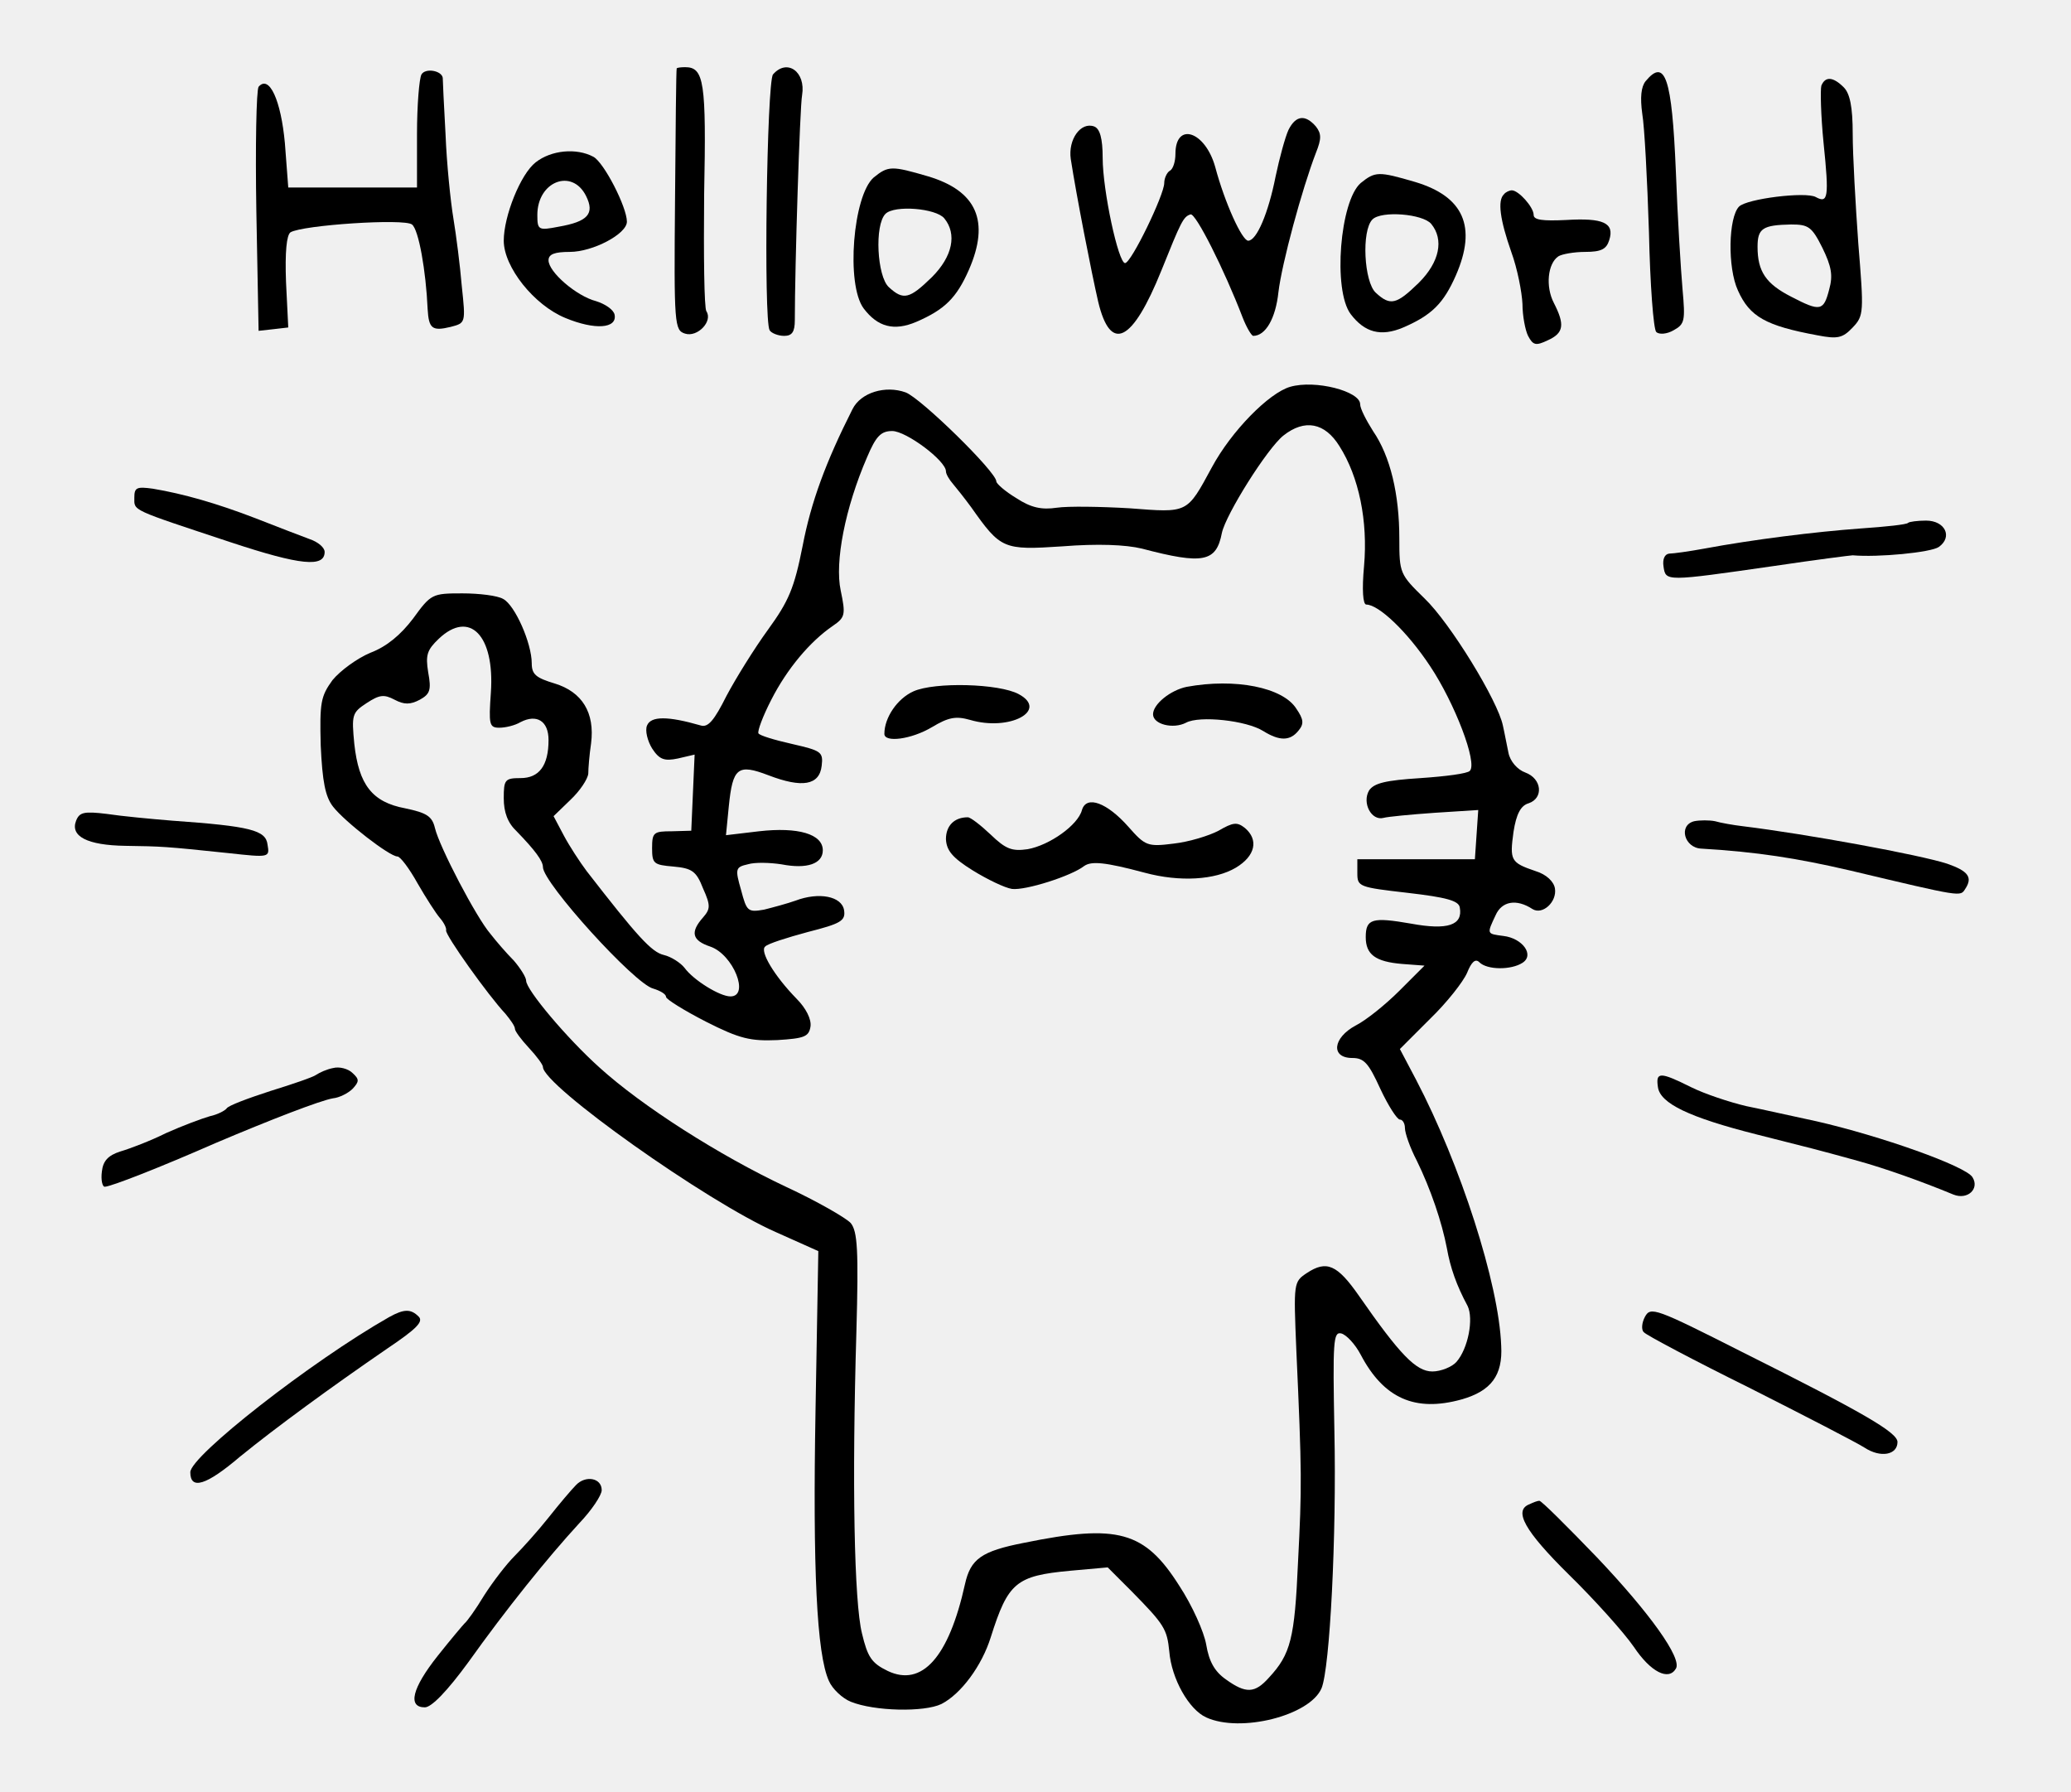
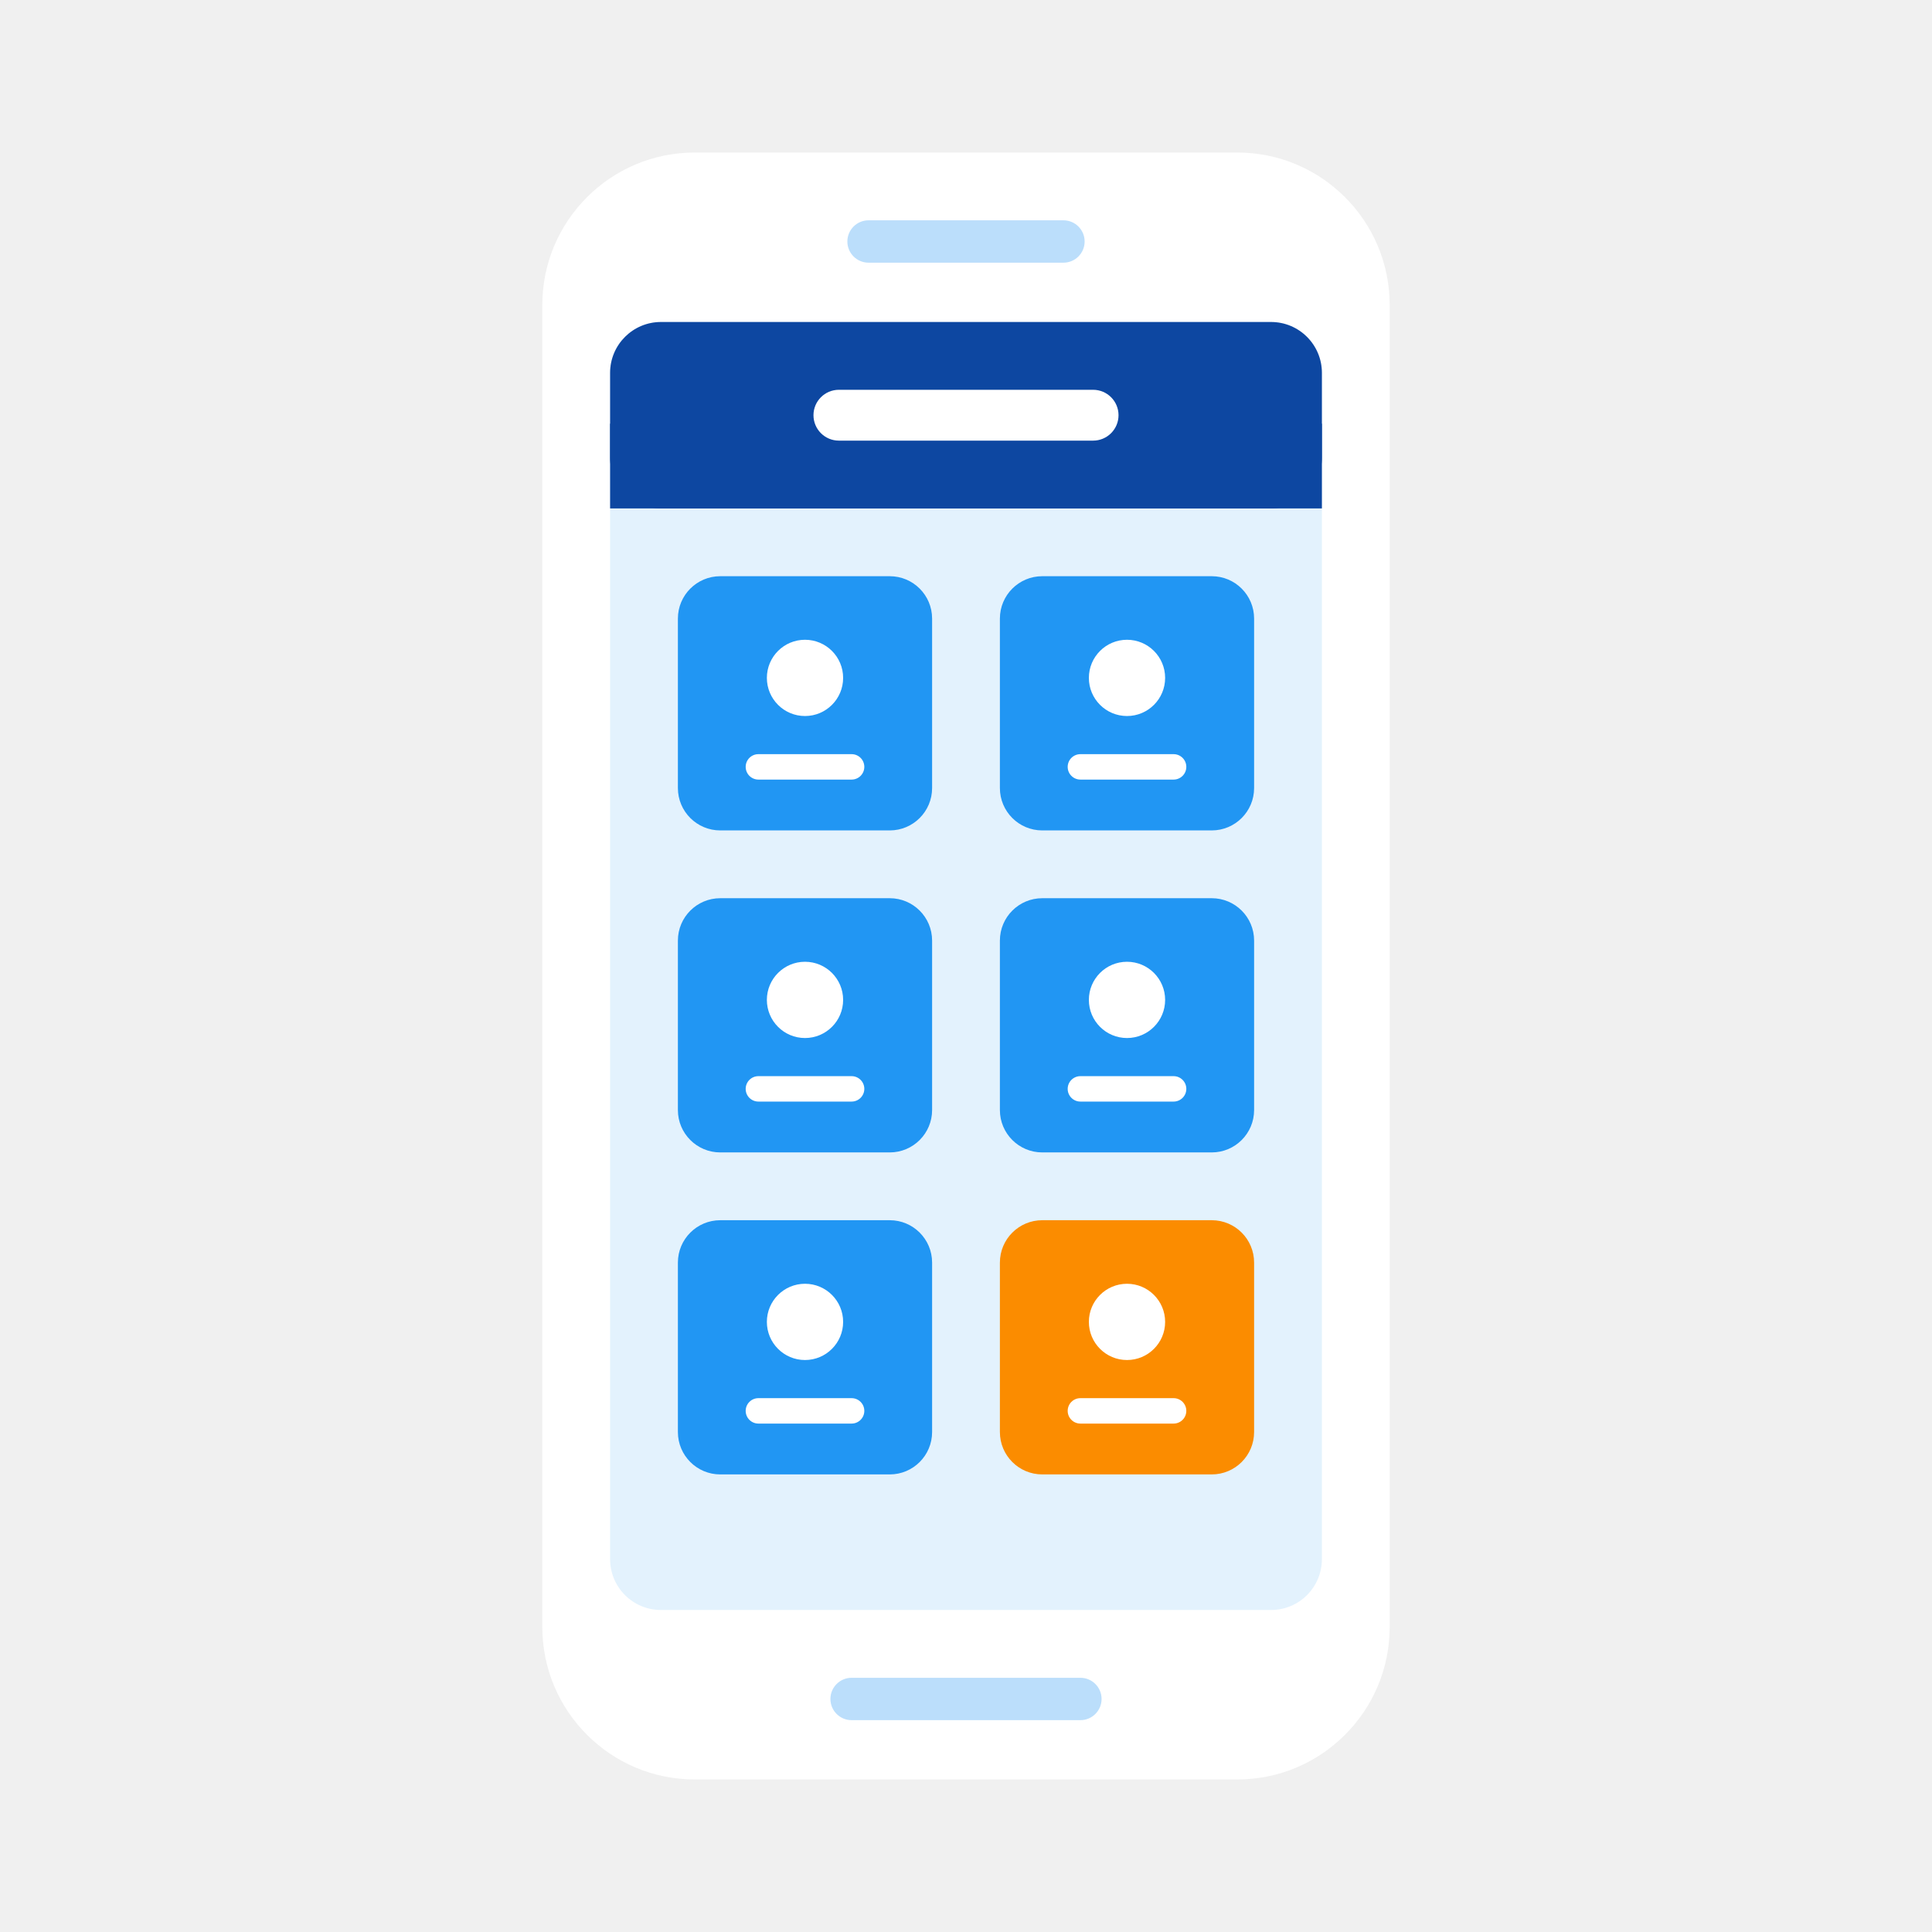
- <svg xmlns="http://www.w3.org/2000/svg" version="1.0" width="370pt" height="320pt" viewBox="0 0 370 320" preserveAspectRatio="xMidYMid meet">
-   <g transform="translate(0,320) scale(0.1,-0.1)" fill="#000000" stroke="none">
-     <path d="M753 3067 c-4 -7 -8 -55 -8 -107 l0 -95 -115 0 -115 0 -6 79 c-7 77 -28 123 -47 101 -4 -6 -6 -106 -4 -223 l4 -213 27 3 26 3 -4 81 c-2 54 1 84 8 89 22 13 203 25 217 14 12 -9 25 -83 28 -151 2 -35 8 -40 41 -32 27 7 27 7 20 73 -3 36 -10 91 -15 121 -5 30 -12 98 -14 150 -3 52 -5 98 -5 101 -2 13 -31 18 -38 6z" />
-     <path d="M1209 3078 c-1 -2 -2 -108 -3 -235 -2 -224 -1 -233 18 -239 22 -7 50 22 38 40 -4 6 -5 100 -4 209 4 201 0 227 -34 227 -8 0 -14 -1 -15 -2z" />
-     <path d="M1381 3067 c-11 -14 -17 -439 -6 -457 3 -5 15 -10 26 -10 14 0 19 7 19 28 0 95 9 381 13 402 7 42 -27 66 -52 37z" />
-     <path d="M2940 3055 c-8 -10 -10 -29 -6 -58 4 -23 9 -118 12 -212 2 -93 8 -173 13 -178 5 -5 19 -4 31 3 20 11 21 17 16 73 -3 34 -9 130 -12 212 -7 166 -19 202 -54 160z" />
-     <path d="M3254 3047 c-2 -7 -1 -53 4 -103 10 -97 8 -108 -14 -96 -18 10 -123 -3 -137 -17 -19 -19 -21 -109 -2 -150 21 -47 50 -63 142 -80 36 -7 45 -5 63 14 20 21 20 27 10 150 -5 70 -10 158 -10 196 0 48 -5 72 -16 83 -19 19 -33 20 -40 3z m2 -290 c16 -33 19 -49 12 -74 -10 -39 -16 -40 -68 -13 -45 23 -60 45 -60 89 0 33 9 39 60 40 31 0 37 -4 56 -42z" />
-     <path d="M2302 2968 c-6 -13 -16 -50 -23 -83 -13 -66 -34 -115 -49 -115 -11 0 -42 68 -59 132 -18 64 -71 81 -71 23 0 -13 -4 -27 -10 -30 -5 -3 -10 -13 -10 -22 0 -21 -59 -143 -70 -143 -12 0 -40 130 -40 188 0 35 -5 52 -15 56 -24 9 -47 -23 -42 -58 10 -65 37 -203 49 -255 22 -92 61 -73 113 56 35 87 39 96 52 100 9 3 60 -98 93 -184 7 -18 16 -33 19 -33 22 0 40 31 45 78 6 51 42 184 67 249 10 25 10 34 0 47 -19 22 -36 20 -49 -6z" />
-     <path d="M957 2910 c-27 -21 -57 -96 -57 -140 0 -47 54 -115 110 -138 53 -22 93 -19 88 6 -2 9 -17 19 -33 24 -35 9 -85 52 -85 73 0 11 11 15 38 15 41 0 102 32 102 54 0 26 -41 106 -60 116 -30 16 -75 12 -103 -10z m90 -60 c16 -32 3 -46 -49 -55 -36 -7 -38 -6 -38 21 0 60 62 84 87 34z" />
-     <path d="M1561 2883 c-37 -32 -50 -191 -18 -234 25 -33 54 -41 94 -24 51 22 72 43 94 93 38 87 14 141 -73 167 -65 19 -71 19 -97 -2z m126 -73 c23 -28 15 -68 -22 -105 -40 -39 -51 -42 -77 -18 -21 19 -26 111 -6 131 16 16 90 10 105 -8z" />
-     <path d="M2431 2873 c-37 -32 -50 -191 -18 -234 25 -33 54 -41 94 -24 51 22 72 43 94 93 38 87 14 141 -73 167 -65 19 -71 19 -97 -2z m126 -73 c23 -28 15 -68 -22 -105 -40 -39 -51 -42 -77 -18 -21 19 -26 111 -6 131 16 16 90 10 105 -8z" />
-     <path d="M2687 2853 c-12 -11 -7 -46 13 -103 11 -30 19 -72 20 -93 0 -21 5 -47 10 -57 9 -17 14 -18 35 -8 29 13 31 28 11 67 -15 29 -11 70 8 83 6 4 28 8 48 8 29 0 38 5 43 21 10 31 -11 40 -77 36 -42 -2 -58 0 -58 9 0 14 -27 44 -39 44 -4 0 -11 -3 -14 -7z" />
-     <path d="M2305 2509 c-38 -11 -105 -79 -140 -144 -45 -83 -42 -81 -147 -73 -51 3 -110 4 -130 1 -27 -4 -46 0 -72 17 -20 12 -36 26 -36 30 0 17 -135 149 -162 159 -36 13 -80 0 -95 -30 -48 -95 -74 -166 -89 -244 -15 -76 -25 -99 -62 -150 -24 -33 -57 -86 -74 -118 -22 -44 -33 -57 -46 -53 -59 17 -89 17 -96 0 -4 -9 1 -28 9 -41 13 -20 22 -23 46 -18 l30 7 -3 -68 -3 -68 -35 -1 c-32 0 -35 -2 -35 -30 0 -28 3 -30 38 -33 33 -3 41 -8 53 -39 14 -31 13 -37 0 -52 -23 -26 -20 -41 13 -52 41 -14 71 -89 36 -89 -19 0 -66 29 -82 51 -7 9 -24 20 -37 23 -22 5 -48 34 -138 150 -12 16 -31 45 -41 64 l-18 34 30 29 c17 16 31 37 32 47 0 9 2 34 5 54 7 55 -16 92 -65 107 -33 10 -41 16 -41 36 0 36 -30 104 -51 115 -10 6 -43 10 -73 10 -54 0 -56 -1 -88 -45 -22 -29 -47 -50 -76 -61 -24 -10 -54 -32 -68 -49 -21 -29 -23 -40 -21 -117 3 -64 8 -91 22 -109 21 -27 101 -89 115 -89 5 0 21 -21 36 -48 15 -26 33 -54 40 -62 7 -8 12 -18 11 -22 -2 -8 75 -116 106 -149 9 -11 17 -22 17 -27 0 -4 11 -19 25 -34 14 -15 25 -30 25 -34 0 -33 293 -241 416 -295 l76 -34 -5 -284 c-5 -283 2 -436 24 -484 6 -14 24 -31 39 -37 42 -17 131 -19 162 -4 35 18 72 68 88 119 31 98 45 110 142 119 l67 6 43 -43 c58 -59 63 -67 67 -107 4 -49 35 -104 66 -118 61 -28 185 3 206 52 15 36 27 272 23 459 -3 161 -2 178 12 175 9 -2 25 -19 35 -38 41 -78 97 -103 180 -80 53 15 74 43 71 96 -4 111 -73 324 -152 475 l-29 55 54 54 c30 29 59 66 66 82 8 20 15 26 22 19 14 -14 57 -14 77 -1 22 14 0 44 -34 48 -30 4 -30 3 -14 37 11 25 37 30 66 11 18 -11 44 13 40 37 -2 12 -15 25 -35 31 -44 15 -46 19 -39 70 5 32 13 47 27 51 27 9 24 44 -6 55 -14 5 -27 20 -30 35 -3 14 -7 36 -10 49 -9 44 -94 183 -140 227 -44 43 -45 45 -45 107 0 79 -16 147 -47 192 -12 19 -23 40 -23 48 0 23 -80 44 -125 31z m88 -106 c35 -55 51 -134 44 -214 -4 -43 -2 -69 4 -69 22 0 73 -48 114 -110 44 -66 85 -173 71 -187 -4 -5 -44 -10 -88 -13 -63 -4 -83 -9 -92 -22 -13 -22 4 -55 26 -49 7 2 48 6 91 9 l78 5 -3 -44 -3 -44 -105 0 -105 0 0 -25 c0 -24 3 -25 90 -35 69 -8 91 -14 93 -26 6 -32 -22 -41 -87 -29 -69 12 -81 9 -81 -24 0 -31 17 -44 65 -48 l40 -3 -45 -45 c-25 -25 -60 -53 -78 -62 -41 -22 -45 -58 -6 -58 21 0 29 -9 50 -55 14 -30 30 -55 35 -55 5 0 9 -7 9 -15 0 -9 9 -35 21 -58 25 -51 45 -110 54 -157 6 -34 17 -66 37 -103 11 -23 1 -76 -20 -100 -8 -9 -28 -17 -43 -17 -29 0 -58 30 -131 135 -39 56 -58 64 -93 41 -24 -16 -24 -17 -19 -138 10 -221 10 -242 3 -379 -6 -136 -13 -164 -52 -206 -25 -28 -41 -29 -77 -3 -20 14 -30 32 -35 62 -4 23 -25 70 -48 105 -62 98 -110 111 -277 77 -77 -15 -96 -29 -106 -74 -29 -131 -77 -184 -138 -155 -29 14 -36 25 -46 67 -14 56 -18 269 -10 539 4 146 2 179 -10 194 -8 9 -60 39 -116 65 -119 56 -257 144 -333 213 -59 53 -131 139 -131 155 0 6 -10 22 -22 36 -13 13 -32 35 -42 48 -25 29 -91 155 -99 189 -5 21 -15 27 -53 35 -59 11 -83 42 -91 115 -5 52 -4 56 22 73 23 15 31 16 50 6 17 -9 28 -9 45 0 18 10 21 17 15 49 -5 31 -2 40 19 60 55 52 100 6 93 -96 -4 -57 -3 -63 15 -63 11 0 28 4 38 10 29 15 50 2 50 -32 0 -46 -17 -68 -50 -68 -28 0 -30 -3 -30 -36 0 -25 7 -44 23 -59 33 -34 47 -53 47 -64 0 -28 164 -209 197 -217 13 -4 23 -10 23 -15 0 -4 32 -24 71 -44 61 -31 80 -35 128 -33 48 3 56 6 59 24 2 13 -8 33 -25 50 -40 41 -66 85 -56 93 4 5 39 16 76 26 59 15 68 20 65 39 -4 25 -45 33 -87 17 -14 -5 -40 -12 -56 -16 -29 -5 -31 -3 -41 35 -11 38 -10 41 12 46 13 4 40 3 60 0 46 -9 74 1 74 25 0 29 -44 42 -114 34 l-59 -7 5 51 c7 70 16 77 71 56 60 -23 91 -18 95 17 3 25 -1 27 -53 39 -31 7 -58 15 -60 19 -2 4 8 31 23 60 28 55 69 104 110 132 22 15 23 20 14 63 -11 51 8 148 47 238 16 38 25 47 45 47 25 0 96 -53 96 -72 0 -5 6 -15 13 -23 6 -7 21 -26 32 -41 53 -75 57 -77 163 -70 63 5 113 3 142 -4 110 -29 133 -24 143 28 7 33 81 151 110 174 38 30 74 23 100 -19z" />
-     <path d="M1632 1965 c-29 -13 -52 -47 -52 -76 0 -16 48 -10 85 12 30 18 43 20 68 13 71 -21 141 17 87 46 -35 19 -150 22 -188 5z" />
-     <path d="M2120 1973 c-29 -6 -60 -31 -60 -49 0 -18 36 -27 59 -15 24 13 108 4 138 -15 29 -18 48 -18 63 1 10 12 9 20 -4 39 -24 38 -109 55 -196 39z" />
-     <path d="M1933 1753 c-7 -27 -58 -63 -97 -70 -28 -4 -39 0 -66 26 -18 17 -36 31 -41 31 -24 0 -39 -15 -39 -39 1 -20 11 -33 48 -56 26 -16 57 -31 70 -33 24 -3 106 23 129 41 13 9 37 7 108 -12 63 -17 126 -13 163 9 35 21 41 50 16 71 -14 11 -21 10 -47 -5 -17 -9 -53 -20 -80 -23 -47 -6 -51 -4 -81 30 -38 43 -75 57 -83 30z" />
-     <path d="M240 2311 c0 -24 -8 -20 173 -80 124 -41 167 -45 167 -17 0 8 -12 18 -27 23 -16 6 -58 22 -96 37 -70 27 -130 44 -184 53 -29 4 -33 2 -33 -16z" />
-     <path d="M3409 2266 c-2 -3 -40 -7 -84 -10 -83 -6 -194 -20 -280 -36 -27 -5 -56 -9 -63 -9 -8 -1 -12 -10 -10 -23 4 -27 3 -27 198 1 74 11 137 19 140 19 45 -4 140 5 154 15 25 18 11 47 -23 47 -15 0 -30 -2 -32 -4z" />
-     <path d="M136 1734 c-11 -28 20 -44 88 -45 65 -1 70 -1 184 -13 73 -8 74 -8 70 15 -3 26 -30 33 -171 43 -37 3 -90 8 -116 12 -41 5 -49 3 -55 -12z" />
-     <path d="M3027 1733 c-29 -7 -18 -48 13 -49 100 -6 170 -17 265 -39 202 -48 197 -47 206 -33 14 21 5 32 -32 45 -49 16 -251 53 -365 67 -17 2 -40 6 -50 9 -10 2 -27 2 -37 0z" />
-     <path d="M595 1292 c-11 -2 -24 -8 -30 -12 -5 -4 -43 -17 -82 -29 -40 -13 -75 -26 -78 -31 -3 -4 -16 -11 -30 -14 -14 -4 -49 -17 -78 -30 -28 -14 -65 -28 -82 -33 -22 -7 -31 -17 -33 -36 -2 -15 1 -27 5 -27 11 0 100 35 198 78 99 42 187 76 210 80 11 1 27 9 35 17 12 13 12 17 0 28 -8 8 -24 12 -35 9z" />
-     <path d="M2962 1258 c4 -29 55 -54 178 -85 103 -26 100 -25 180 -47 47 -13 112 -36 170 -60 25 -10 47 10 34 31 -12 20 -165 74 -279 100 -38 8 -95 21 -125 27 -30 7 -75 22 -99 34 -56 28 -63 27 -59 0z" />
-     <path d="M2939 848 c-6 -11 -7 -24 -2 -28 4 -5 89 -50 188 -99 99 -50 192 -98 206 -107 29 -19 59 -13 59 10 0 17 -60 52 -278 161 -154 78 -163 81 -173 63z" />
-     <path d="M695 847 c-139 -79 -355 -248 -355 -277 0 -32 28 -24 89 28 64 52 161 123 263 193 52 35 65 48 56 57 -14 14 -26 14 -53 -1z" />
-     <path d="M1029 547 c-8 -8 -30 -34 -49 -58 -19 -24 -47 -55 -61 -69 -14 -14 -38 -45 -54 -70 -15 -25 -31 -47 -35 -50 -3 -3 -25 -29 -48 -58 -46 -58 -54 -92 -23 -92 12 0 40 29 78 81 67 94 141 186 198 248 22 23 40 50 40 59 0 22 -29 27 -46 9z" />
-     <path d="M2733 513 c-30 -11 -9 -48 70 -126 46 -45 98 -103 116 -129 30 -45 62 -61 75 -39 12 18 -47 100 -141 199 -54 56 -100 102 -103 101 -3 0 -11 -3 -17 -6z" />
-   </g>
+ <svg xmlns="http://www.w3.org/2000/svg" width="456" height="456" viewBox="0 0 456 456" version="1.1">
+   <rect x="128" y="36" width="200" height="384" rx="36" fill="#FFFFFF" />
+   <rect x="200" y="52" width="56" height="10" rx="5" fill="#BBDEFB" />
+   <rect x="196" y="396" width="64" height="10" rx="5" fill="#BBDEFB" />
+   <rect x="144" y="76" width="168" height="304" rx="12" fill="#E3F2FD" />
+   <rect x="144" y="76" width="168" height="44" rx="12" fill="#0D47A1" />
+   <rect x="144" y="100" width="168" height="20" fill="#0D47A1" />
+   <rect x="192" y="92" width="72" height="12" rx="6" fill="#FFFFFF" />
+   <rect x="160" y="136" width="60" height="60" rx="10" fill="#2196F3" />
+   <rect x="236" y="136" width="60" height="60" rx="10" fill="#2196F3" />
+   <rect x="160" y="212" width="60" height="60" rx="10" fill="#2196F3" />
+   <rect x="236" y="212" width="60" height="60" rx="10" fill="#2196F3" />
+   <rect x="160" y="288" width="60" height="60" rx="10" fill="#2196F3" />
+   <rect x="236" y="288" width="60" height="60" rx="10" fill="#FB8C00" />
+   <circle cx="190" cy="160" r="9" fill="#FFFFFF" />
+   <circle cx="266" cy="160" r="9" fill="#FFFFFF" />
+   <circle cx="190" cy="236" r="9" fill="#FFFFFF" />
+   <circle cx="266" cy="236" r="9" fill="#FFFFFF" />
+   <circle cx="190" cy="312" r="9" fill="#FFFFFF" />
+   <circle cx="266" cy="312" r="9" fill="#FFFFFF" />
+   <rect x="176" y="178" width="28" height="6" rx="3" fill="#FFFFFF" />
+   <rect x="252" y="178" width="28" height="6" rx="3" fill="#FFFFFF" />
+   <rect x="176" y="254" width="28" height="6" rx="3" fill="#FFFFFF" />
+   <rect x="252" y="254" width="28" height="6" rx="3" fill="#FFFFFF" />
+   <rect x="176" y="330" width="28" height="6" rx="3" fill="#FFFFFF" />
+   <rect x="252" y="330" width="28" height="6" rx="3" fill="#FFFFFF" />
</svg>
